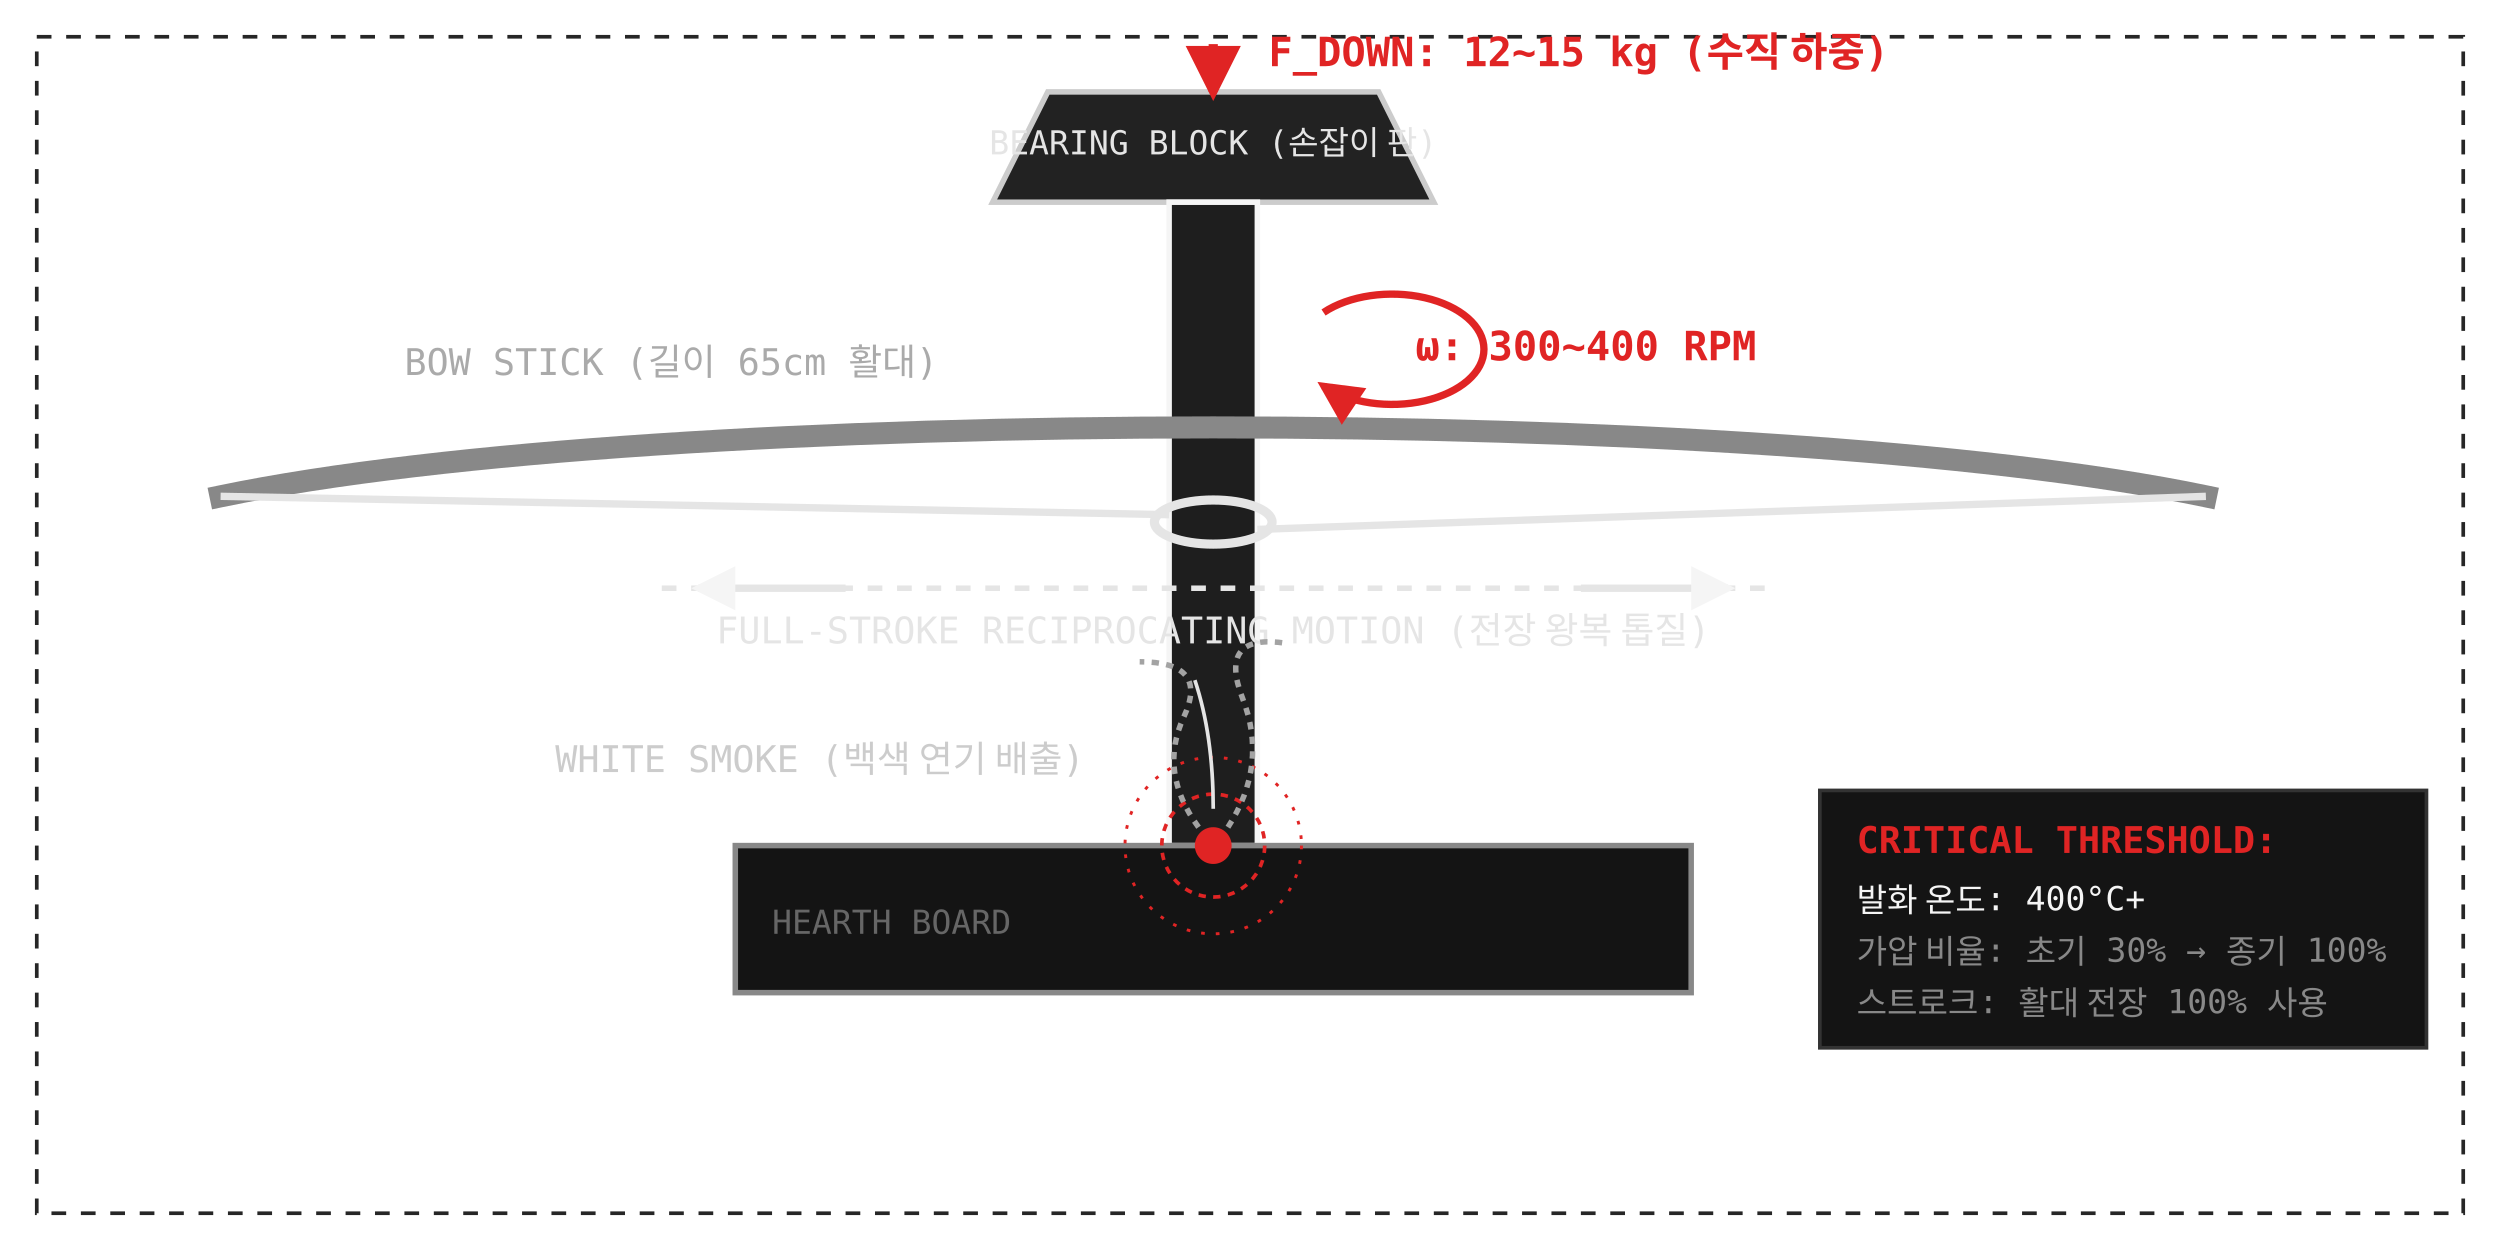
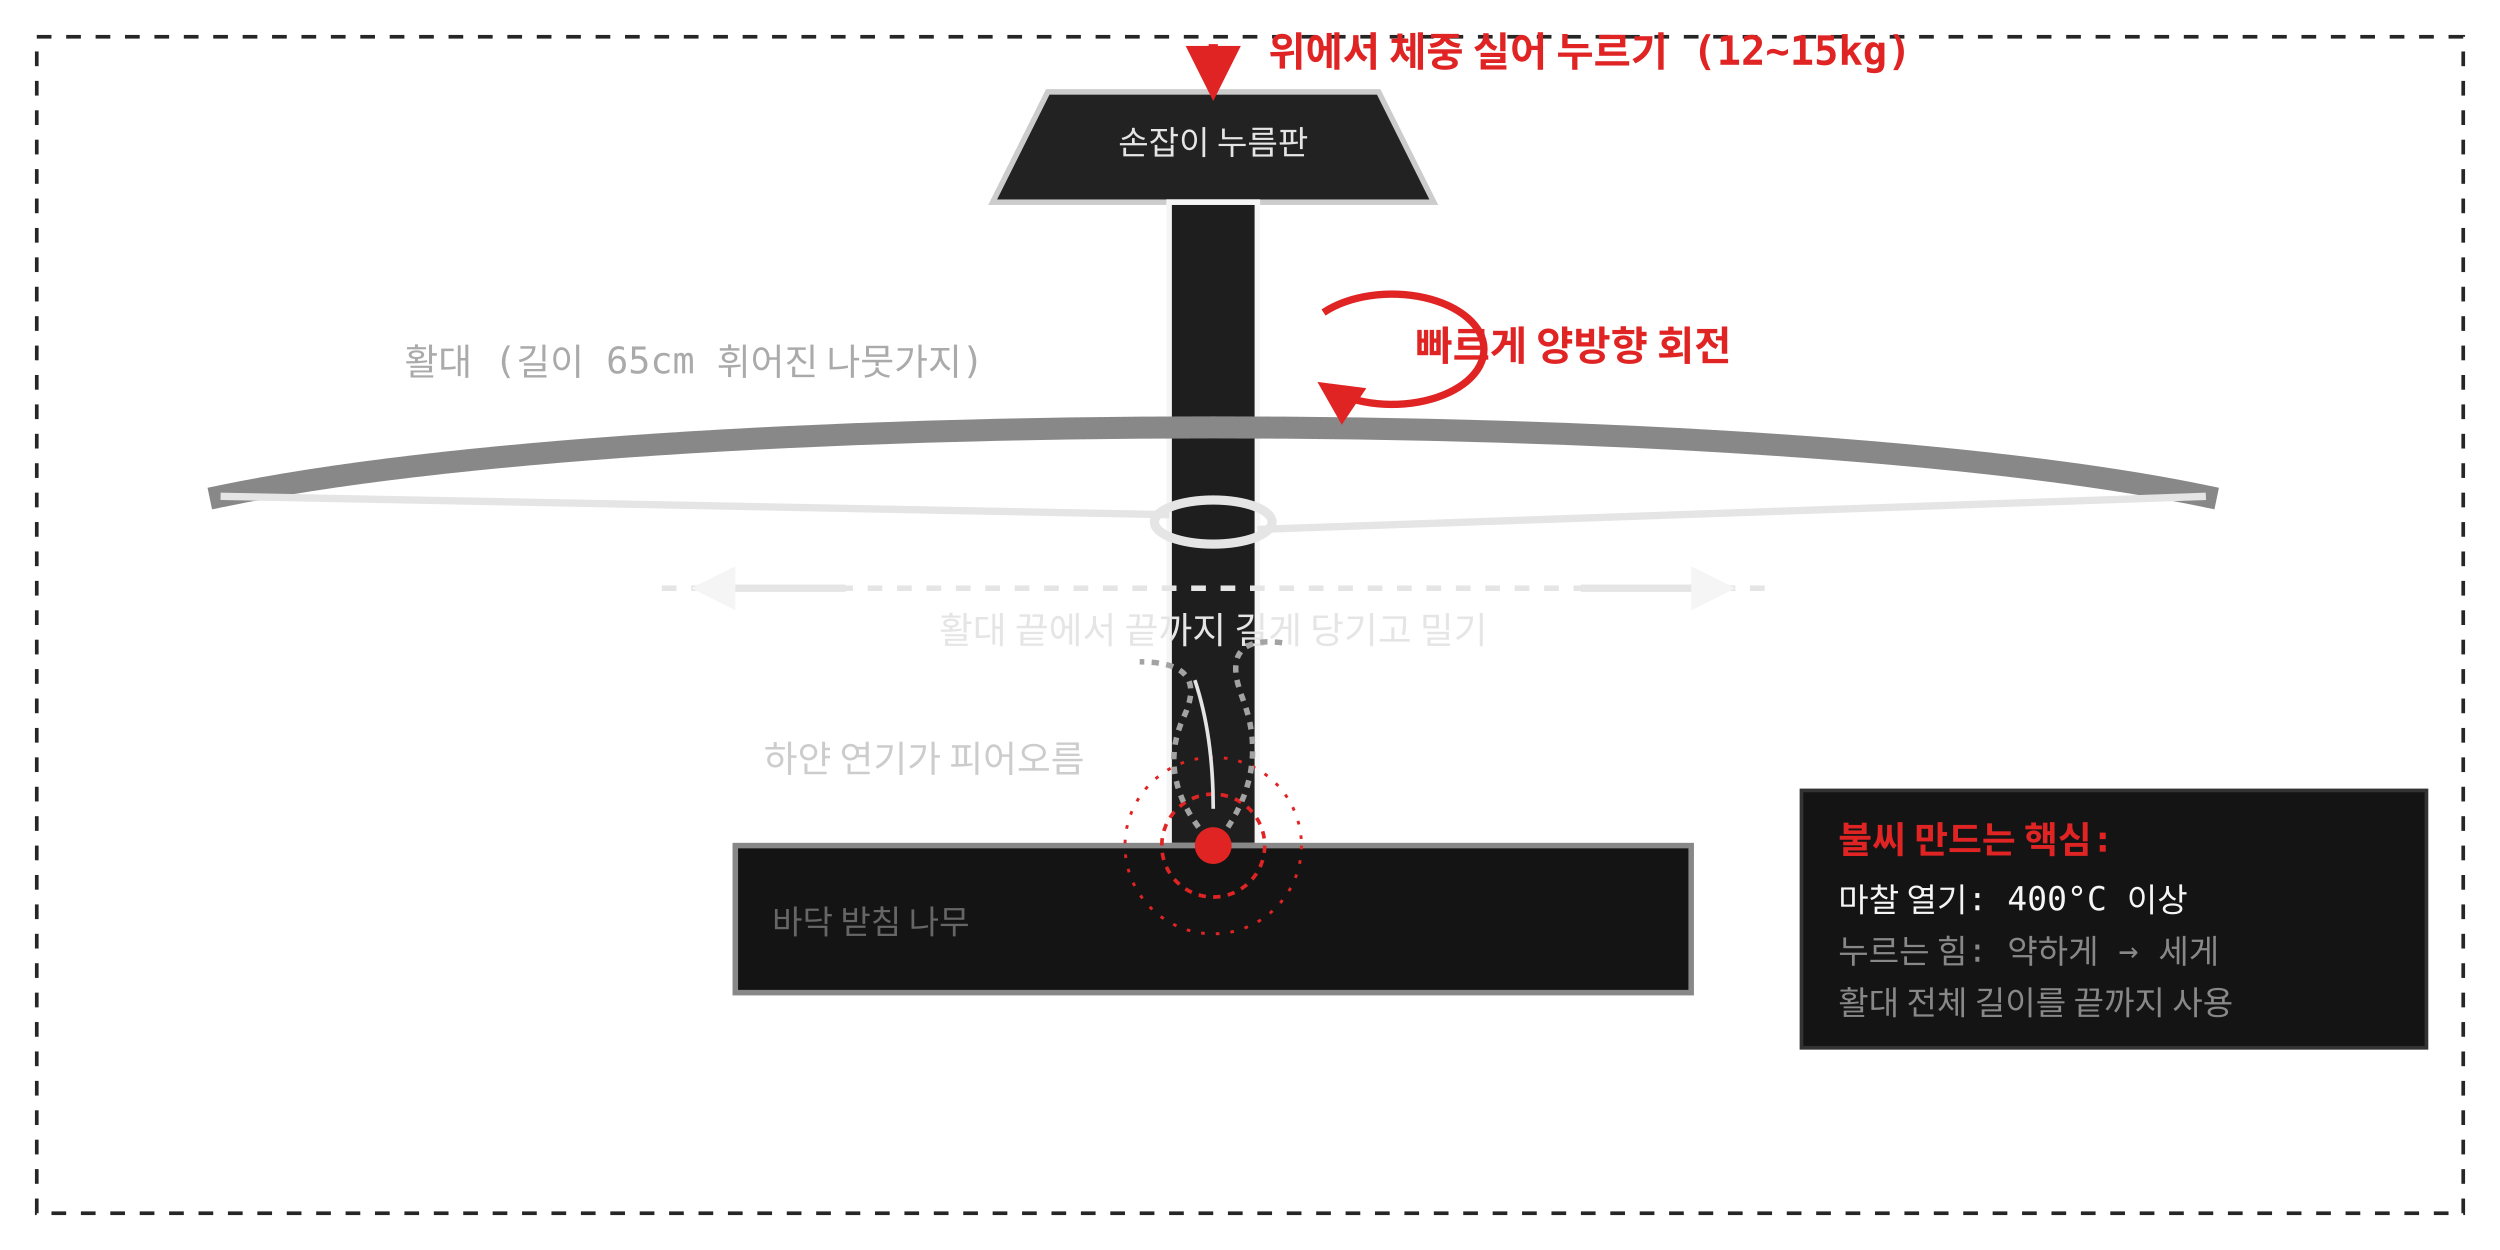
<svg xmlns="http://www.w3.org/2000/svg" viewBox="0 0 680 340" class="w-full max-w-2xl h-auto">
  <defs>
    <marker id="arrow-white" markerWidth="6" markerHeight="6" refX="5" refY="3" orient="auto">
      <path d="M0,0 L6,3 L0,6 Z" fill="#F5F5F5" />
    </marker>
    <marker id="arrow-red" markerWidth="6" markerHeight="6" refX="5" refY="3" orient="auto">
      <path d="M0,0 L6,3 L0,6 Z" fill="#E02424" />
    </marker>
  </defs>
  <rect x="10" y="10" width="660" height="320" fill="none" stroke="#262626" stroke-width="1" stroke-dasharray="4,4" />
  <path d="M 285 25 L 375 25 L 390 55 L 270 55 Z" fill="#222222" stroke="#CCCCCC" stroke-width="1.5" />
-   <text x="330" y="42" fill="#E5E5E5" font-family="'JetBrains Mono', monospace" font-size="9" text-anchor="middle">BEARING BLOCK (손잡이 판)</text>
+   <text x="330" y="42" fill="#E5E5E5" font-family="'JetBrains Mono', monospace" font-size="9" text-anchor="middle">손잡이 누름판</text>
  <line x1="330" y1="12" x2="330" y2="25" stroke="#E02424" stroke-width="2.5" marker-end="url(#arrow-red)" />
-   <text x="345" y="18" fill="#E02424" font-family="'JetBrains Mono', monospace" font-size="11" font-weight="bold">F_DOWN: 12~15 kg (수직 하중)</text>
+   <text x="345" y="18" fill="#E02424" font-family="'JetBrains Mono', monospace" font-size="11" font-weight="bold">위에서 체중 실어 누르기 (12~15kg)</text>
  <rect x="318" y="55" width="24" height="175" fill="#1e1e1e" stroke="#F5F5F5" stroke-width="1.5" />
  <path d="M 60 135 C 180 110, 480 110, 600 135" fill="none" stroke="#888888" stroke-width="6" stroke-linecap="square" />
-   <text x="110" y="102" fill="#AAAAAA" font-family="'JetBrains Mono', monospace" font-size="10">BOW STICK (길이 65cm 활대)</text>
+   <text x="110" y="102" fill="#AAAAAA" font-family="'JetBrains Mono', monospace" font-size="10">활대 (길이 65cm 휘어진 나뭇가지)</text>
  <path d="M 60 135 L 318 140" fill="none" stroke="#E5E5E5" stroke-width="2" />
  <ellipse cx="330" cy="142" rx="16" ry="6" fill="none" stroke="#E5E5E5" stroke-width="2.5" />
  <path d="M 342 144 L 600 135" fill="none" stroke="#E5E5E5" stroke-width="2" />
  <line x1="180" y1="160" x2="480" y2="160" stroke="#E5E5E5" stroke-width="1.5" stroke-dasharray="4,4" />
  <line x1="230" y1="160" x2="190" y2="160" stroke="#E5E5E5" stroke-width="2" marker-end="url(#arrow-white)" />
  <line x1="430" y1="160" x2="470" y2="160" stroke="#E5E5E5" stroke-width="2" marker-end="url(#arrow-white)" />
-   <text x="330" y="175" fill="#E5E5E5" font-family="'JetBrains Mono', monospace" font-size="10" text-anchor="middle">FULL-STROKE RECIPROCATING MOTION (전장 왕복 톱질)</text>
+   <text x="330" y="175" fill="#E5E5E5" font-family="'JetBrains Mono', monospace" font-size="10" text-anchor="middle">활대 끝에서 끝까지 길게 당기고 밀기</text>
  <path d="M 360 85 A 25 15 0 1 1 360 105" fill="none" stroke="#E02424" stroke-width="2" marker-end="url(#arrow-red)" />
-   <text x="385" y="98" fill="#E02424" font-family="'JetBrains Mono', monospace" font-size="11" font-weight="bold">ω: 300~400 RPM</text>
+   <text x="385" y="98" fill="#E02424" font-family="'JetBrains Mono', monospace" font-size="11" font-weight="bold">빠르게 양방향 회전</text>
  <rect x="200" y="230" width="260" height="40" fill="#141414" stroke="#888888" stroke-width="1.5" />
-   <text x="210" y="254" fill="#666666" font-family="'JetBrains Mono', monospace" font-size="9">HEARTH BOARD</text>
+   <text x="210" y="254" fill="#666666" font-family="'JetBrains Mono', monospace" font-size="9">바닥 받침 나무</text>
  <circle cx="330" cy="230" r="5" fill="#E02424" />
  <circle cx="330" cy="230" r="14" fill="none" stroke="#E02424" stroke-width="1" stroke-dasharray="2,2" />
  <circle cx="330" cy="230" r="24" fill="none" stroke="#E02424" stroke-width="0.8" stroke-dasharray="1,3" />
  <path d="M 326 225 Q 315 210 322 195 T 310 180" fill="none" stroke="#A3A3A3" stroke-width="1.5" stroke-dasharray="2,2" />
  <path d="M 334 225 Q 345 208 338 190 T 350 175" fill="none" stroke="#A3A3A3" stroke-width="1.5" stroke-dasharray="2,2" />
  <path d="M 330 220 Q 330 200 325 185" fill="none" stroke="#E5E5E5" stroke-width="1" />
-   <text x="295" y="210" fill="#CCCCCC" font-family="'JetBrains Mono', monospace" font-size="10" text-anchor="end">WHITE SMOKE (백색 연기 배출)</text>
-   <rect x="495" y="215" width="165" height="70" fill="#141414" stroke="#333333" stroke-width="1" />
-   <text x="505" y="232" fill="#E02424" font-family="'JetBrains Mono', monospace" font-size="10" font-weight="bold">CRITICAL THRESHOLD:</text>
-   <text x="505" y="248" fill="#F5F5F5" font-family="'JetBrains Mono', monospace" font-size="9">발화 온도: 400°C+</text>
-   <text x="505" y="262" fill="#888888" font-family="'JetBrains Mono', monospace" font-size="9">가압 비율: 초기 30% → 종기 100%</text>
-   <text x="505" y="276" fill="#888888" font-family="'JetBrains Mono', monospace" font-size="9">스트로크: 활대 전장 100% 사용</text>
+   <text x="295" y="210" fill="#CCCCCC" font-family="'JetBrains Mono', monospace" font-size="10" text-anchor="end">하얀 연기가 피어오름</text>
+   <rect x="490" y="215" width="170" height="70" fill="#141414" stroke="#333333" stroke-width="1" />
+   <text x="500" y="232" fill="#E02424" font-family="'JetBrains Mono', monospace" font-size="10" font-weight="bold">불씨 만드는 핵심:</text>
+   <text x="500" y="248" fill="#F5F5F5" font-family="'JetBrains Mono', monospace" font-size="9">마찰 열기: 400°C 이상</text>
+   <text x="500" y="262" fill="#888888" font-family="'JetBrains Mono', monospace" font-size="9">누르는 힘: 약하게 → 세게</text>
+   <text x="500" y="276" fill="#888888" font-family="'JetBrains Mono', monospace" font-size="9">활대 전체 길이를 끝까지 사용</text>
</svg>
